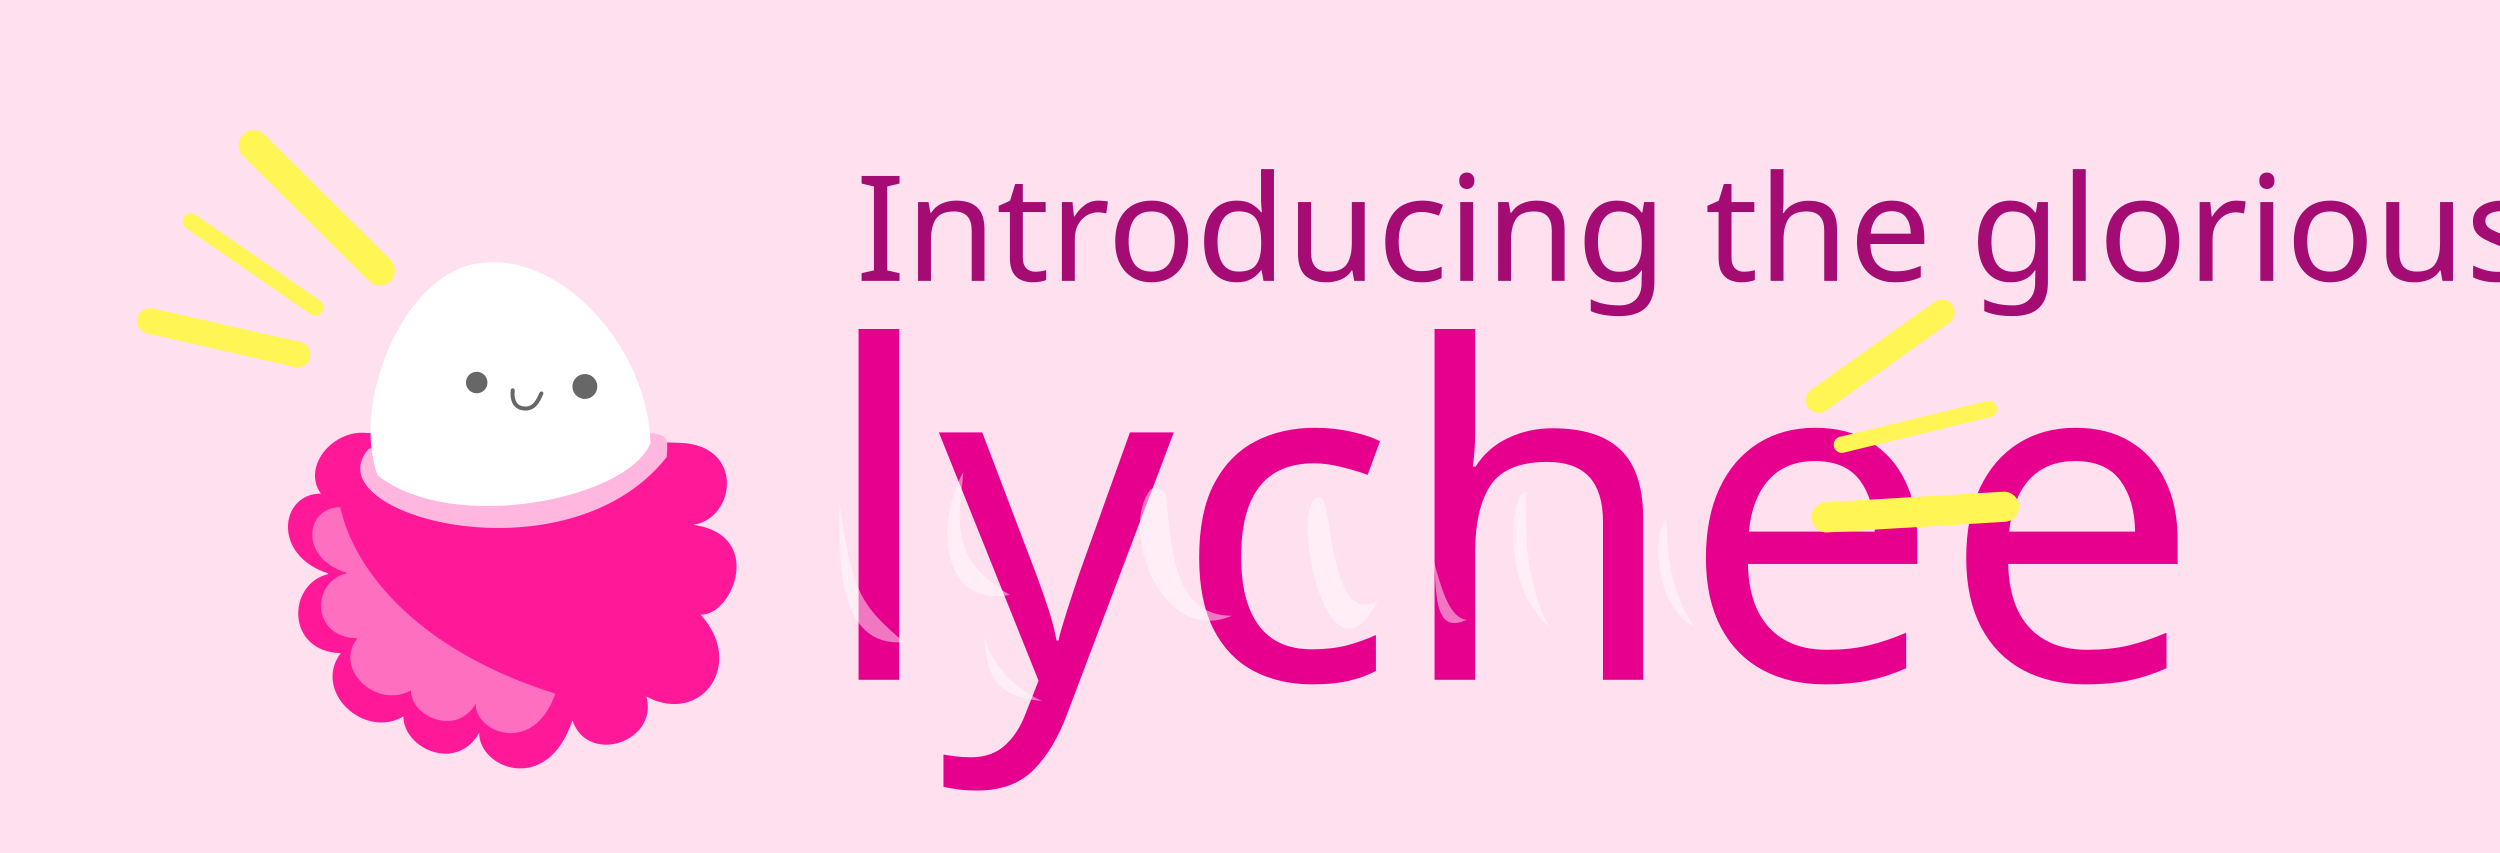
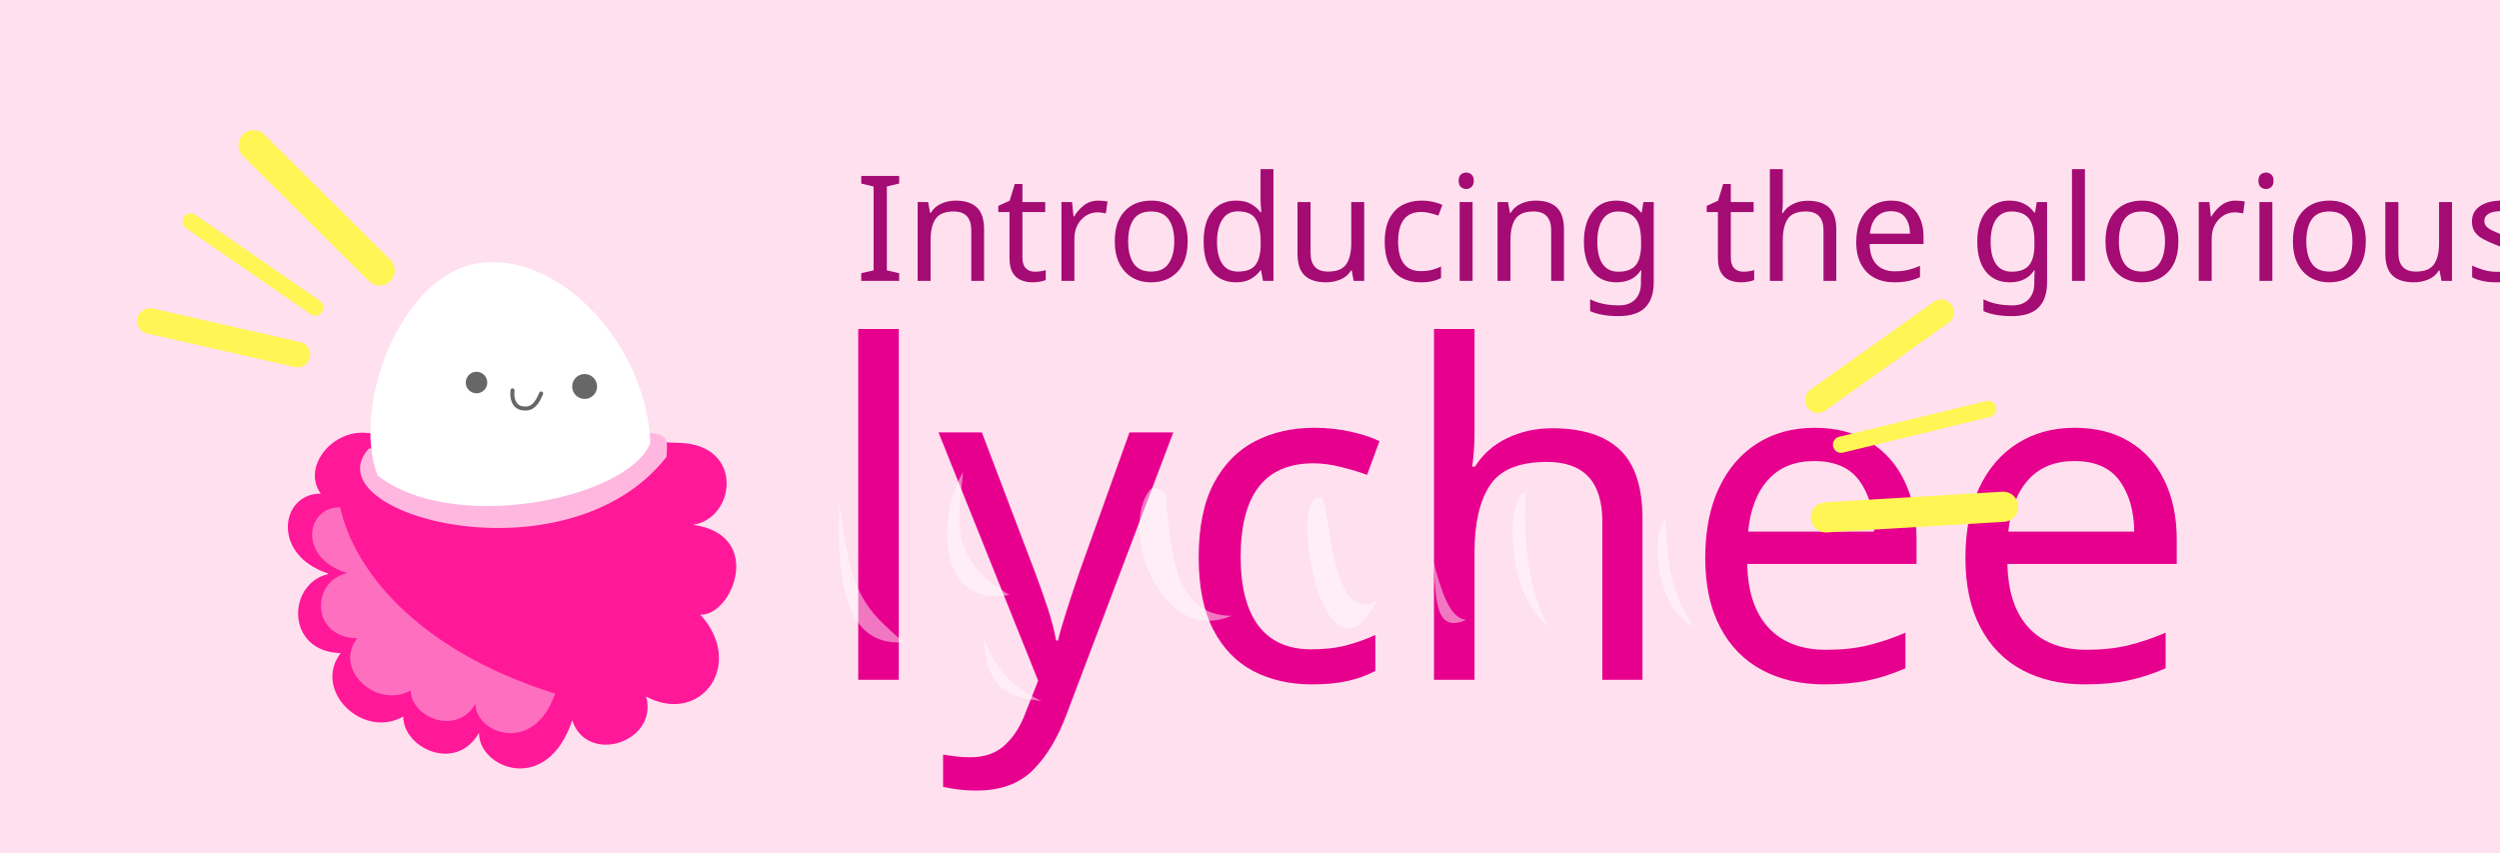
- <svg xmlns="http://www.w3.org/2000/svg" width="586.121mm" height="199.907mm" viewBox="0 0 586.121 199.907" version="1.1" id="svg8">
-   <defs id="defs2" />
-   <g transform="translate(-25.76925,274.0911)" id="layer1">
+ <svg xmlns="http://www.w3.org/2000/svg" id="svg8" width="2215.26" height="755.554" version="1.1" viewBox="0 0 586.121 199.907">
+   <g id="layer1" transform="translate(-25.76925,274.0911)">
    <rect style="fill:#ffe0ee;fill-opacity:1;stroke-width:4.287" id="rect883" width="587.21" height="199.907" x="25.769" y="-274.091" />
    <g id="g5486" transform="translate(-20.05821)">
-       <path id="path871" style="fill:#ff1999;fill-opacity:1;stroke:none;stroke-width:0.256px;stroke-linecap:butt;stroke-linejoin:miter;stroke-opacity:1" d="m 205.418,-170.262 c 14.991,0.641 12.927,17.695 2.961,19.207 16.937,2.365 9.15,21.47 1.703,21.064 10.646,11.653 0.097,26.022 -12.702,19.213 2.907,10.616 -13.741,16.189 -17.348,5.586 -5.918,17.745 -21.964,11.192 -21.858,2.915 -5.407,9.443 -17.811,3.55 -17.76,-3.827 -9.486,5.419 -21.331,-6.096 -14.697,-14.867 -12.919,-0.312 -12.614,-16.263 -2.941,-18.522 2.246,0.913 -0.914,4.118 -0.026,-0.167 -13.374,-4.329 -11.146,-18.825 -1.696,-18.686 -4.509,-6.348 2.827,-15.134 10.795,-14.234" />
-       <path id="path862" style="fill:#ffb7df;fill-opacity:1;stroke:none;stroke-width:0.265px;stroke-linecap:butt;stroke-linejoin:miter;stroke-opacity:1" d="m 198.597,-172.55 c 3.87,0.444 3.86,1.632 3.541,5.598 -23.424,29.839 -83.659,13.462 -69.824,-1.969" />
-       <path id="path833" style="fill:#ffffff;fill-opacity:1;stroke:none;stroke-width:0.265px;stroke-linecap:butt;stroke-linejoin:miter;stroke-opacity:1" d="m 198.345,-170.233 c -0.767,-22.838 -21.385,-45.28 -40.622,-42.093 -18.055,2.991 -29.495,33.555 -23.351,49.691 17.673,13.966 58.793,5.472 63.972,-7.598 z" />
+       <path id="path871" style="fill:#ff1999;fill-opacity:1;stroke:none;stroke-width:.256px;stroke-linecap:butt;stroke-linejoin:miter;stroke-opacity:1" d="m 205.418,-170.262 c 14.991,0.641 12.927,17.695 2.961,19.207 16.937,2.365 9.15,21.47 1.703,21.064 10.646,11.653 0.097,26.022 -12.702,19.213 2.907,10.616 -13.741,16.189 -17.348,5.586 -5.918,17.745 -21.964,11.192 -21.858,2.915 -5.407,9.443 -17.811,3.55 -17.76,-3.827 -9.486,5.419 -21.331,-6.096 -14.697,-14.867 -12.919,-0.312 -12.614,-16.263 -2.941,-18.522 2.246,0.913 -0.914,4.118 -0.026,-0.167 -13.374,-4.329 -11.146,-18.825 -1.696,-18.686 -4.509,-6.348 2.827,-15.134 10.795,-14.234" />
+       <path id="path862" style="fill:#ffb7df;fill-opacity:1;stroke:none;stroke-width:.265px;stroke-linecap:butt;stroke-linejoin:miter;stroke-opacity:1" d="m 198.597,-172.55 c 3.87,0.444 3.86,1.632 3.541,5.598 -23.424,29.839 -83.659,13.462 -69.824,-1.969" />
+       <path id="path833" style="fill:#fff;fill-opacity:1;stroke:none;stroke-width:.265px;stroke-linecap:butt;stroke-linejoin:miter;stroke-opacity:1" d="m 198.345,-170.233 c -0.767,-22.838 -21.385,-45.28 -40.622,-42.093 -18.055,2.991 -29.495,33.555 -23.351,49.691 17.673,13.966 58.793,5.472 63.972,-7.598 z" />
      <circle style="fill:#676767;fill-opacity:1;stroke:none;stroke-width:3.44;stroke-opacity:1" id="path885" cx="157.589" cy="-184.407" r="2.522" />
      <circle style="fill:#676767;fill-opacity:1;stroke:none;stroke-width:3.44;stroke-opacity:1" id="path887" cx="182.947" cy="-183.478" r="2.921" />
-       <path id="path889" style="fill:none;stroke:#676767;stroke-width:0.948;stroke-linecap:round;stroke-linejoin:round;stroke-miterlimit:4;stroke-dasharray:none;stroke-opacity:1" d="m 166.038,-182.574 c -0.253,1.953 0.368,3.81 2.135,4.172 2.627,0.539 3.66,-1.309 4.576,-3.441" />
-       <text id="text850" y="-114.721" x="237.915" style="font-style:normal;font-variant:normal;font-weight:normal;font-stretch:normal;font-size:108.204px;line-height:1.25;font-family:'Fresh Lychee';-inkscape-font-specification:'Fresh Lychee, Normal';font-variant-ligatures:normal;font-variant-caps:normal;font-variant-numeric:normal;font-variant-east-asian:normal;fill:#e7008e;fill-opacity:1;stroke:none;stroke-width:2.705" xml:space="preserve">
-         <tspan style="font-style:normal;font-variant:normal;font-weight:normal;font-stretch:normal;font-size:108.204px;font-family:'Fresh Lychee';-inkscape-font-specification:'Fresh Lychee, Normal';font-variant-ligatures:normal;font-variant-caps:normal;font-variant-numeric:normal;font-variant-east-asian:normal;fill:#e7008e;fill-opacity:1;stroke-width:2.705" y="-114.721" x="237.915" id="tspan848">lychee</tspan>
+       <path id="path889" style="fill:none;stroke:#676767;stroke-width:.948;stroke-linecap:round;stroke-linejoin:round;stroke-miterlimit:4;stroke-dasharray:none;stroke-opacity:1" d="m 166.038,-182.574 c -0.253,1.953 0.368,3.81 2.135,4.172 2.627,0.539 3.66,-1.309 4.576,-3.441" />
+       <text id="text850" x="237.915" y="-114.721" style="font-style:normal;font-variant:normal;font-weight:400;font-stretch:normal;font-size:108.204px;line-height:1.25;font-family:'Fresh Lychee';-inkscape-font-specification:'Fresh Lychee, Normal';font-variant-ligatures:normal;font-variant-caps:normal;font-variant-numeric:normal;font-variant-east-asian:normal;fill:#e7008e;fill-opacity:1;stroke:none;stroke-width:2.705" xml:space="preserve">
+         <tspan style="font-style:normal;font-variant:normal;font-weight:400;font-stretch:normal;font-size:108.204px;font-family:'Fresh Lychee';-inkscape-font-specification:'Fresh Lychee, Normal';font-variant-ligatures:normal;font-variant-caps:normal;font-variant-numeric:normal;font-variant-east-asian:normal;fill:#e7008e;fill-opacity:1;stroke-width:2.705" id="tspan848" x="237.915" y="-114.721">lychee</tspan>
      </text>
-       <text id="text854" y="-208.249" x="246.456" style="font-style:normal;font-variant:normal;font-weight:normal;font-stretch:normal;font-size:34.45px;line-height:1.25;font-family:Authentic;-inkscape-font-specification:'Authentic, Normal';font-variant-ligatures:normal;font-variant-caps:normal;font-variant-numeric:normal;font-variant-east-asian:normal;fill:#a40b73;fill-opacity:1;stroke:none;stroke-width:0.861" xml:space="preserve">
-         <tspan style="font-style:normal;font-variant:normal;font-weight:normal;font-stretch:normal;font-size:34.45px;font-family:Authentic;-inkscape-font-specification:'Authentic, Normal';font-variant-ligatures:normal;font-variant-caps:normal;font-variant-numeric:normal;font-variant-east-asian:normal;fill:#a40b73;fill-opacity:1;stroke-width:0.861" y="-208.249" x="246.456" id="tspan852">Introducing the glorious</tspan>
+       <text id="text854" x="246.456" y="-208.249" style="font-style:normal;font-variant:normal;font-weight:400;font-stretch:normal;font-size:34.45px;line-height:1.25;font-family:Authentic;-inkscape-font-specification:'Authentic, Normal';font-variant-ligatures:normal;font-variant-caps:normal;font-variant-numeric:normal;font-variant-east-asian:normal;fill:#a40b73;fill-opacity:1;stroke:none;stroke-width:.861" xml:space="preserve">
+         <tspan style="font-style:normal;font-variant:normal;font-weight:400;font-stretch:normal;font-size:34.45px;font-family:Authentic;-inkscape-font-specification:'Authentic, Normal';font-variant-ligatures:normal;font-variant-caps:normal;font-variant-numeric:normal;font-variant-east-asian:normal;fill:#a40b73;fill-opacity:1;stroke-width:.861" id="tspan852" x="246.456" y="-208.249">Introducing the glorious</tspan>
      </text>
      <path id="path1174" d="M 119.774,-202.003 90.56,-222.152" style="fill:#fff554;fill-opacity:1;stroke:#fff554;stroke-width:3.83;stroke-linecap:round;stroke-linejoin:round;stroke-miterlimit:4;stroke-dasharray:none;stroke-opacity:1" />
      <path id="path1077" d="m 115.6,-190.969 -34.606,-7.866" style="fill:#fff554;fill-opacity:1;stroke:#fff554;stroke-width:6;stroke-linecap:round;stroke-linejoin:round;stroke-miterlimit:4;stroke-dasharray:none;stroke-opacity:1" />
      <path id="path1079" d="m 134.871,-210.684 -29.562,-29.366" style="fill:#fff554;fill-opacity:1;stroke:#fff554;stroke-width:7.074;stroke-linecap:round;stroke-linejoin:round;stroke-miterlimit:4;stroke-dasharray:none;stroke-opacity:1" />
-       <path id="path1651" style="fill:#ff6fbf;fill-opacity:1;stroke:none;stroke-width:0.214px;stroke-linecap:butt;stroke-linejoin:miter;stroke-opacity:1" d="m 125.626,-155.161 c -8.074,-0.114 -9.978,11.802 1.449,15.36 -0.012,0.056 -0.016,0.097 -0.026,0.15 -8.215,1.899 -8.453,14.958 2.562,15.214 -5.668,7.21 4.452,16.676 12.557,12.221 -0.044,6.065 10.555,10.908 15.174,3.146 -0.091,6.804 13.619,12.191 18.675,-2.396 -33.46,-10.529 -47.464,-29.907 -50.391,-43.696 z" />
+       <path id="path1651" style="fill:#ff6fbf;fill-opacity:1;stroke:none;stroke-width:.214px;stroke-linecap:butt;stroke-linejoin:miter;stroke-opacity:1" d="m 125.626,-155.161 c -8.074,-0.114 -9.978,11.802 1.449,15.36 -0.012,0.056 -0.016,0.097 -0.026,0.15 -8.215,1.899 -8.453,14.958 2.562,15.214 -5.668,7.21 4.452,16.676 12.557,12.221 -0.044,6.065 10.555,10.908 15.174,3.146 -0.091,6.804 13.619,12.191 18.675,-2.396 -33.46,-10.529 -47.464,-29.907 -50.391,-43.696 z" />
      <g id="g1528" transform="rotate(-20.51512,485.3293,-127.3125)">
        <path id="path1501" d="m 493.034,-169.831 35.233,4.247" style="fill:#fff554;fill-opacity:1;stroke:#fff554;stroke-width:3.83;stroke-linecap:round;stroke-linejoin:round;stroke-miterlimit:4;stroke-dasharray:none;stroke-opacity:1" />
        <path id="path1503" d="m 491.597,-181.541 34.293,-9.134" style="fill:#fff554;fill-opacity:1;stroke:#fff554;stroke-width:6;stroke-linecap:round;stroke-linejoin:round;stroke-miterlimit:4;stroke-dasharray:none;stroke-opacity:1" />
        <path id="path1505" d="m 483.708,-155.125 39.829,12.244" style="fill:#fff554;fill-opacity:1;stroke:#fff554;stroke-width:7.074;stroke-linecap:round;stroke-linejoin:round;stroke-miterlimit:4;stroke-dasharray:none;stroke-opacity:1" />
      </g>
-       <path style="opacity:0.467;fill:#ffffff;fill-opacity:1;stroke:none;stroke-width:0.265px;stroke-linecap:butt;stroke-linejoin:miter;stroke-opacity:1" d="m 257.695,-123.543 c -15.211,1.28 -15.555,-18.799 -14.973,-32.551 2.816,22.279 5.941,24.463 14.973,32.551 z" id="path1842" />
-       <path style="opacity:0.467;fill:#ffffff;fill-opacity:1;stroke:none;stroke-width:0.265px;stroke-linecap:butt;stroke-linejoin:miter;stroke-opacity:1" d="m 271.692,-163.418 c -6.379,10.976 -5.78,31.915 10.905,28.808 -15.019,-8.739 -11.698,-18.584 -10.905,-28.808 z" id="path2493" />
-       <path style="opacity:0.467;fill:#ffffff;fill-opacity:1;stroke:none;stroke-width:0.265px;stroke-linecap:butt;stroke-linejoin:miter;stroke-opacity:1" d="m 276.616,-124.886 c 0.298,11.706 5.251,14.351 13.509,15.136 -7.107,-3.215 -11.604,-8.453 -13.509,-15.136 z" id="path2661" />
-       <path style="opacity:0.467;fill:#ffffff;fill-opacity:1;stroke:none;stroke-width:0.265px;stroke-linecap:butt;stroke-linejoin:miter;stroke-opacity:1" d="m 334.678,-129.727 c -16.646,7.116 -26.428,-20.226 -19.205,-29.459 0.814,-1.04 3.606,-0.011 3.743,1.302 1.267,12.119 1.628,28.157 15.462,28.157 z" id="path2791" />
-       <path style="opacity:0.467;fill:#ffffff;fill-opacity:1;stroke:none;stroke-width:0.265px;stroke-linecap:butt;stroke-linejoin:miter;stroke-opacity:1" d="m 368.857,-133.308 c -12.462,24.273 -21.593,-26.377 -13.183,-24.088 2.365,0.772 1.953,30.761 13.183,24.088 z" id="path3514" />
-       <path style="opacity:0.467;fill:#ffffff;fill-opacity:1;stroke:none;stroke-width:0.265px;stroke-linecap:butt;stroke-linejoin:miter;stroke-opacity:1" d="m 389.689,-128.751 c -8.002,3.573 -6.84,-6.736 -7.812,-14.16 1.997,7.424 3.896,13.706 7.812,14.16 z" id="path3943" />
-       <path style="opacity:0.467;fill:#ffffff;fill-opacity:1;stroke:none;stroke-width:0.265px;stroke-linecap:butt;stroke-linejoin:miter;stroke-opacity:1" d="m 403.686,-158.698 c -0.668,10.701 0.615,23.396 5.371,31.574 -11.323,-9.131 -9.269,-32.062 -5.371,-31.574 z" id="path4035" />
-       <path style="opacity:0.467;fill:#ffffff;fill-opacity:1;stroke:none;stroke-width:0.265px;stroke-linecap:butt;stroke-linejoin:miter;stroke-opacity:1" d="m 436.495,-152.348 c 0.461,11.056 1.086,16.242 6.429,25.224 -9.583,-5.249 -9.647,-23.125 -6.429,-25.224 z" id="path4364" />
+       <path style="opacity:.467;fill:#fff;fill-opacity:1;stroke:none;stroke-width:.265px;stroke-linecap:butt;stroke-linejoin:miter;stroke-opacity:1" id="path1842" d="m 257.695,-123.543 c -15.211,1.28 -15.555,-18.799 -14.973,-32.551 2.816,22.279 5.941,24.463 14.973,32.551 z" />
+       <path style="opacity:.467;fill:#fff;fill-opacity:1;stroke:none;stroke-width:.265px;stroke-linecap:butt;stroke-linejoin:miter;stroke-opacity:1" id="path2493" d="m 271.692,-163.418 c -6.379,10.976 -5.78,31.915 10.905,28.808 -15.019,-8.739 -11.698,-18.584 -10.905,-28.808 z" />
+       <path style="opacity:.467;fill:#fff;fill-opacity:1;stroke:none;stroke-width:.265px;stroke-linecap:butt;stroke-linejoin:miter;stroke-opacity:1" id="path2661" d="m 276.616,-124.886 c 0.298,11.706 5.251,14.351 13.509,15.136 -7.107,-3.215 -11.604,-8.453 -13.509,-15.136 z" />
+       <path style="opacity:.467;fill:#fff;fill-opacity:1;stroke:none;stroke-width:.265px;stroke-linecap:butt;stroke-linejoin:miter;stroke-opacity:1" id="path2791" d="m 334.678,-129.727 c -16.646,7.116 -26.428,-20.226 -19.205,-29.459 0.814,-1.04 3.606,-0.011 3.743,1.302 1.267,12.119 1.628,28.157 15.462,28.157 z" />
+       <path style="opacity:.467;fill:#fff;fill-opacity:1;stroke:none;stroke-width:.265px;stroke-linecap:butt;stroke-linejoin:miter;stroke-opacity:1" id="path3514" d="m 368.857,-133.308 c -12.462,24.273 -21.593,-26.377 -13.183,-24.088 2.365,0.772 1.953,30.761 13.183,24.088 z" />
+       <path style="opacity:.467;fill:#fff;fill-opacity:1;stroke:none;stroke-width:.265px;stroke-linecap:butt;stroke-linejoin:miter;stroke-opacity:1" id="path3943" d="m 389.689,-128.751 c -8.002,3.573 -6.84,-6.736 -7.812,-14.16 1.997,7.424 3.896,13.706 7.812,14.16 z" />
+       <path style="opacity:.467;fill:#fff;fill-opacity:1;stroke:none;stroke-width:.265px;stroke-linecap:butt;stroke-linejoin:miter;stroke-opacity:1" id="path4035" d="m 403.686,-158.698 c -0.668,10.701 0.615,23.396 5.371,31.574 -11.323,-9.131 -9.269,-32.062 -5.371,-31.574 z" />
+       <path style="opacity:.467;fill:#fff;fill-opacity:1;stroke:none;stroke-width:.265px;stroke-linecap:butt;stroke-linejoin:miter;stroke-opacity:1" id="path4364" d="m 436.495,-152.348 c 0.461,11.056 1.086,16.242 6.429,25.224 -9.583,-5.249 -9.647,-23.125 -6.429,-25.224 z" />
    </g>
  </g>
</svg>
